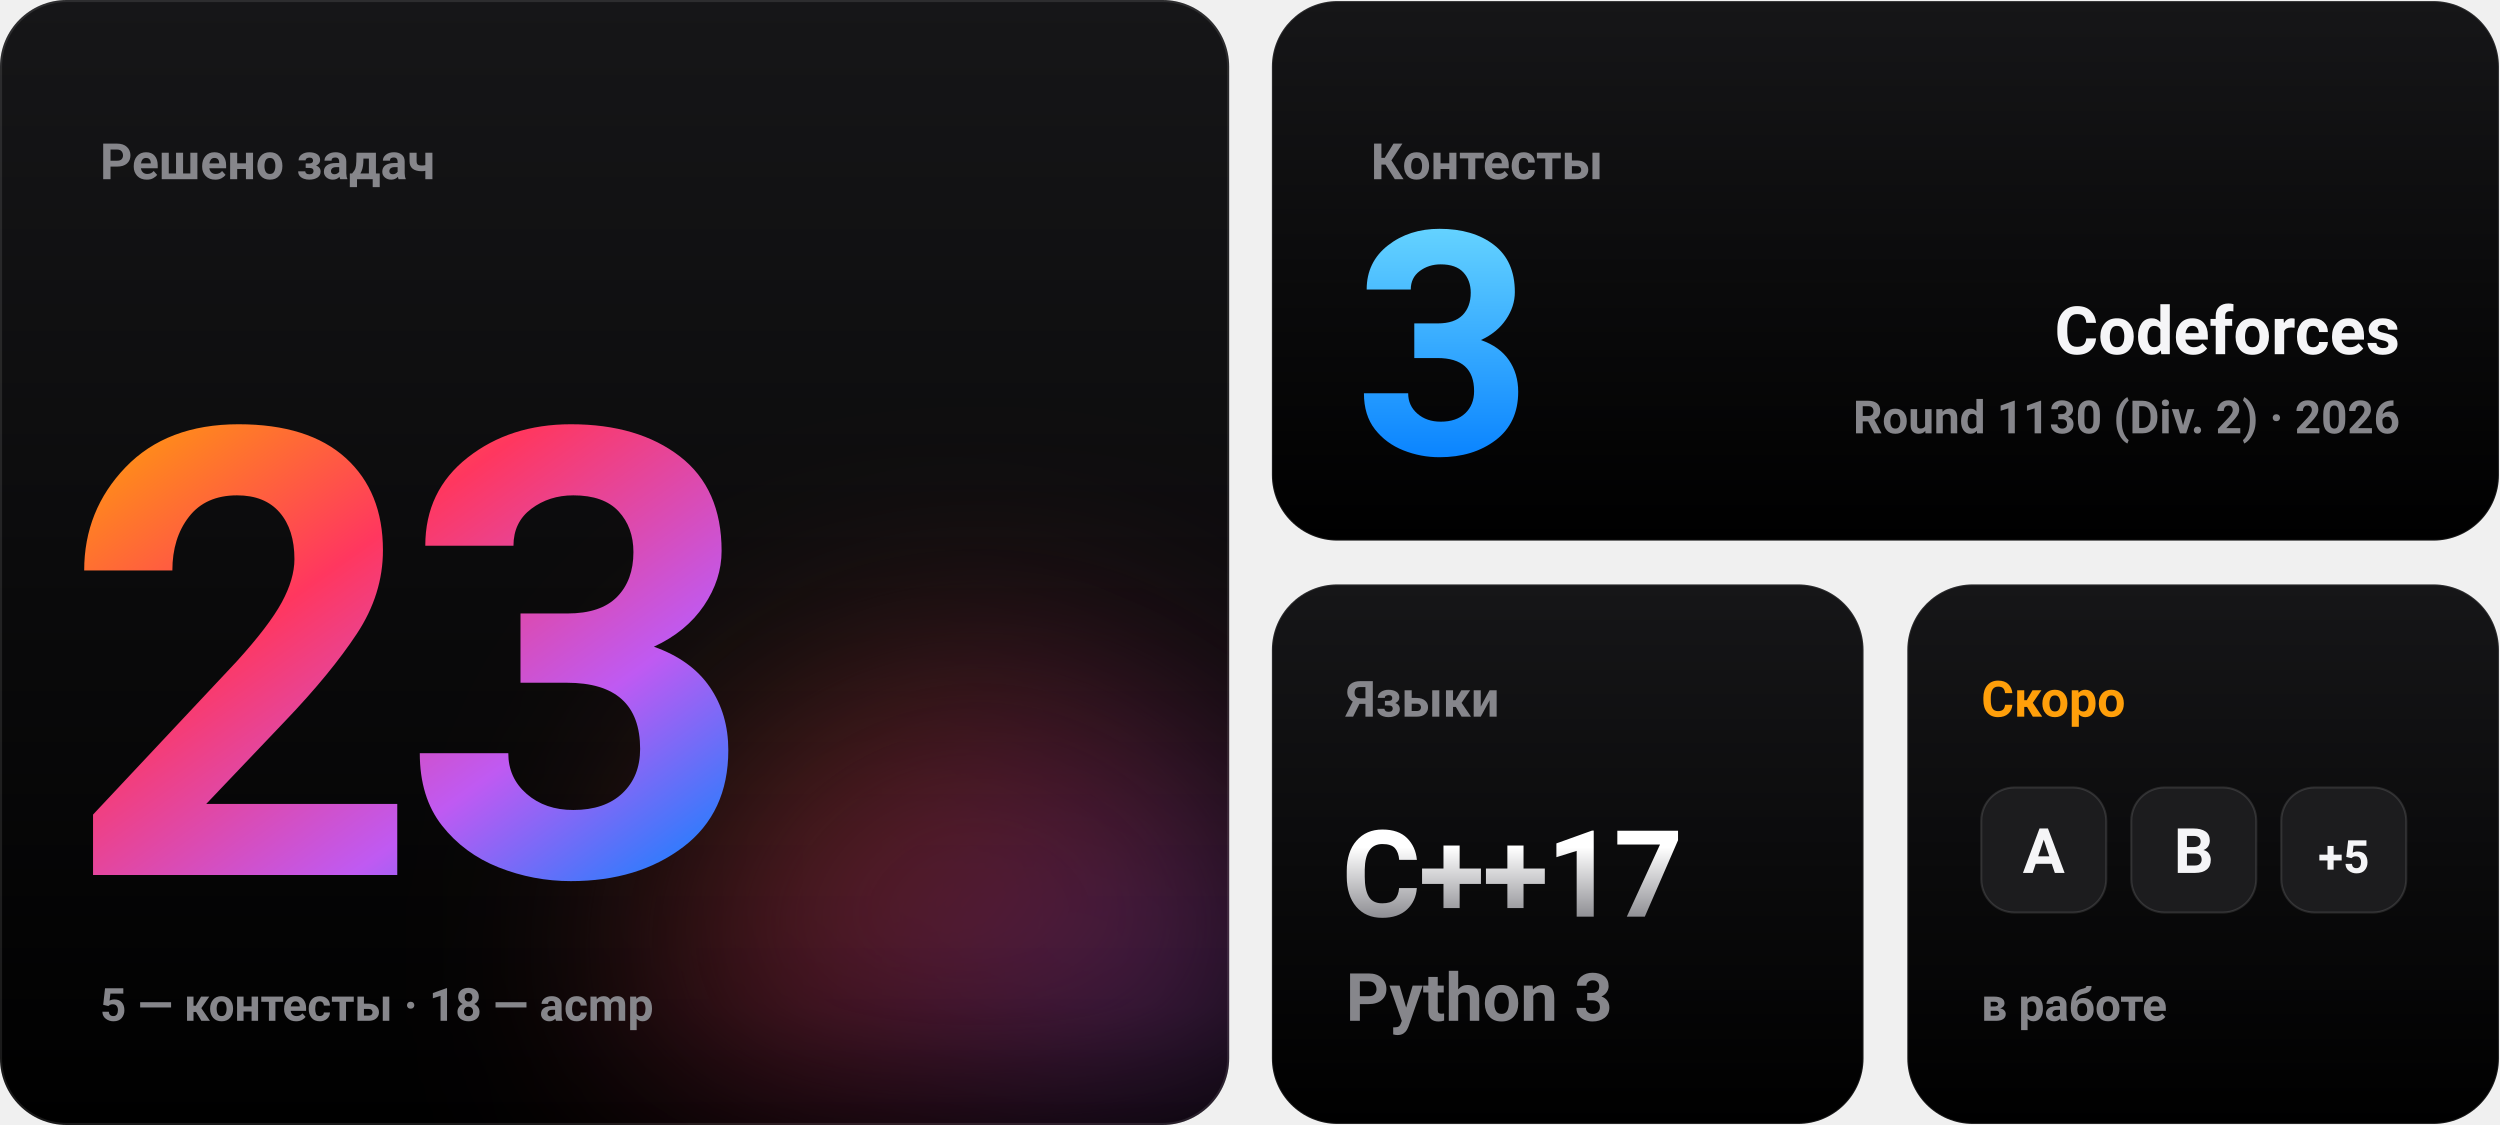
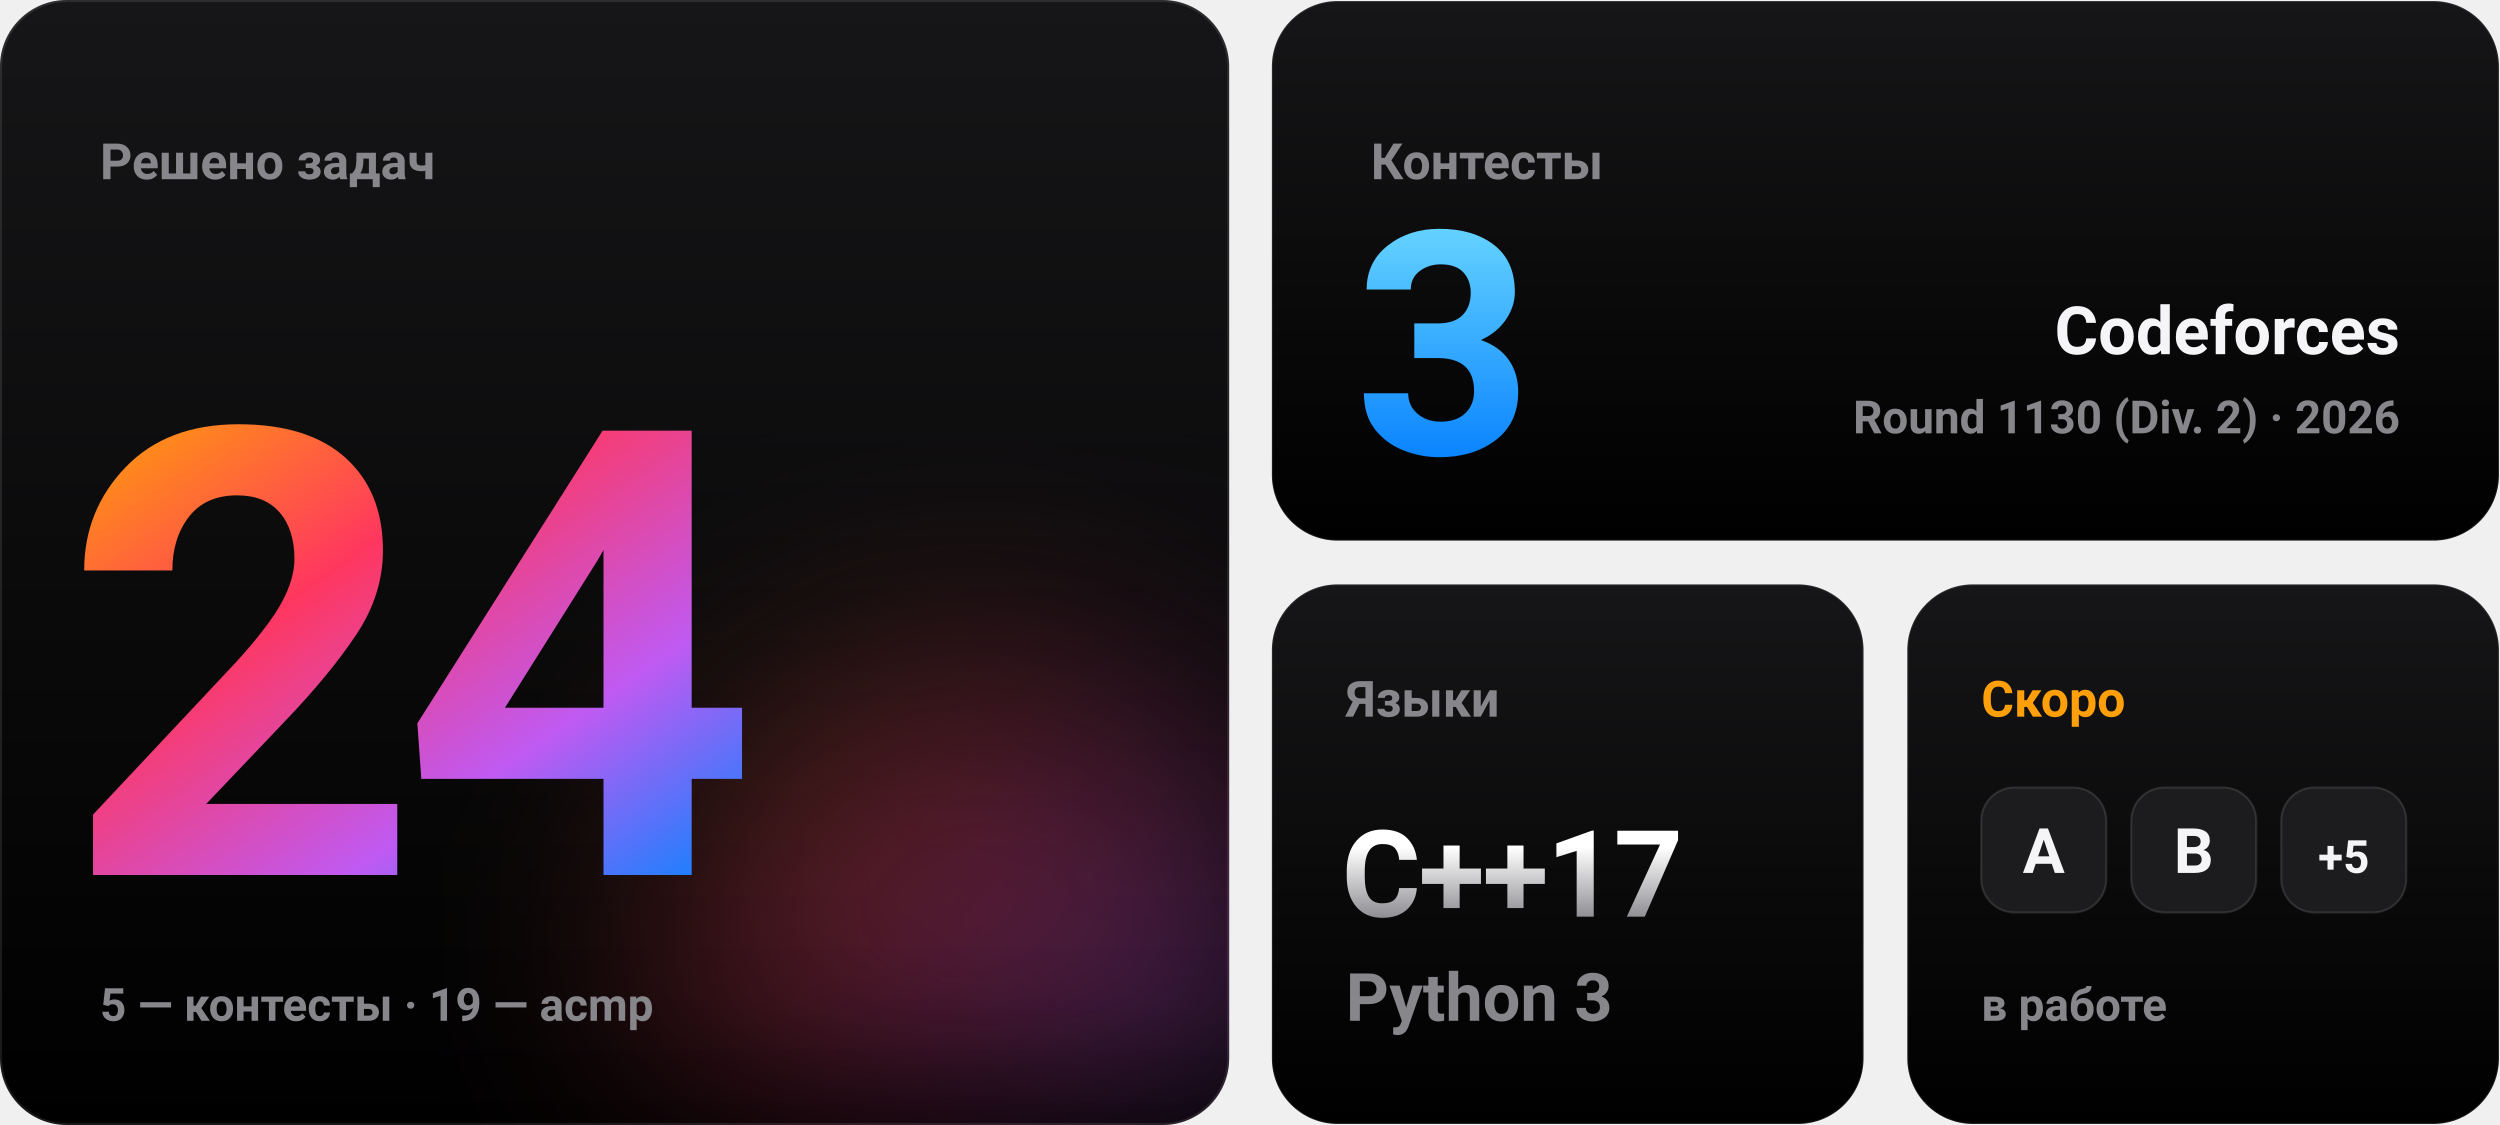
- <svg xmlns="http://www.w3.org/2000/svg" width="1200" height="540" viewBox="0 0 1200 540" role="img" aria-label="Решено задач: 23 (5 с контестов, 18 с acmp). Контестов: 3. Скоро: A, B, C, D, E, F, G.">
+ <svg xmlns="http://www.w3.org/2000/svg" width="1200" height="540" viewBox="0 0 1200 540" role="img" aria-label="Решено задач: 24 (5 с контестов, 19 с acmp). Контестов: 3. Скоро: A, B, C, D, E, F, G.">
  <defs>
    <linearGradient id="ai" x1="0" y1="0" x2="1" y2="1">
      <stop offset="0" stop-color="#ff9f0a" />
      <stop offset="0.35" stop-color="#ff375f" />
      <stop offset="0.7" stop-color="#bf5af2" />
      <stop offset="1" stop-color="#0a84ff" />
    </linearGradient>
    <linearGradient id="blue" x1="0" y1="0" x2="0" y2="1">
      <stop offset="0" stop-color="#64d2ff" />
      <stop offset="1" stop-color="#0a84ff" />
    </linearGradient>
    <linearGradient id="titanium" x1="0" y1="0" x2="0" y2="1">
      <stop offset="0.2" stop-color="#ffffff" />
      <stop offset="1" stop-color="#8e8e93" />
    </linearGradient>
    <linearGradient id="tile" x1="0" y1="0" x2="0" y2="1">
      <stop offset="0" stop-color="#161618" />
      <stop offset="1" stop-color="#000000" />
    </linearGradient>
    <filter id="blur" x="-100%" y="-100%" width="300%" height="300%">
      <feGaussianBlur stdDeviation="60" />
    </filter>
    <clipPath id="t1">
      <rect width="590" height="540" rx="32" />
    </clipPath>
  </defs>
  <g font-family="-apple-system, BlinkMacSystemFont, 'SF Pro Display', 'Segoe UI', Roboto, Helvetica, Arial, sans-serif">
    <g font-weight="600">
      <g clip-path="url(#t1)">
        <rect width="590" height="540" fill="url(#tile)" />
        <circle cx="470" cy="470" r="150" fill="url(#ai)" opacity="0.35" filter="url(#blur)" />
      </g>
      <rect x="0.5" y="0.5" width="589" height="539" rx="31.5" fill="none" stroke="#ffffff" stroke-opacity="0.1" />
      <text x="48" y="86" font-size="24" fill="#86868b">Решено задач</text>
      <g font-size="300" font-weight="700" letter-spacing="-10" fill="url(#ai)">
-         <text x="30" y="420" opacity="0">20<animate attributeName="opacity" values="0;1;0" keyTimes="0;0.000;0.250" calcMode="discrete" dur="0.8s" fill="freeze" />
+         <text x="30" y="420" opacity="0">21<animate attributeName="opacity" values="0;1;0" keyTimes="0;0.000;0.250" calcMode="discrete" dur="0.8s" fill="freeze" />
        </text>
-         <text x="30" y="420" opacity="0">21<animate attributeName="opacity" values="0;1;0" keyTimes="0;0.250;0.500" calcMode="discrete" dur="0.8s" fill="freeze" />
+         <text x="30" y="420" opacity="0">22<animate attributeName="opacity" values="0;1;0" keyTimes="0;0.250;0.500" calcMode="discrete" dur="0.8s" fill="freeze" />
        </text>
-         <text x="30" y="420" opacity="0">22<animate attributeName="opacity" values="0;1;0" keyTimes="0;0.500;0.750" calcMode="discrete" dur="0.8s" fill="freeze" />
+         <text x="30" y="420" opacity="0">23<animate attributeName="opacity" values="0;1;0" keyTimes="0;0.500;0.750" calcMode="discrete" dur="0.8s" fill="freeze" />
        </text>
-         <text x="30" y="420">23<animate attributeName="opacity" values="0;1" keyTimes="0;0.750" calcMode="discrete" dur="0.8s" fill="freeze" />
+         <text x="30" y="420">24<animate attributeName="opacity" values="0;1" keyTimes="0;0.750" calcMode="discrete" dur="0.8s" fill="freeze" />
        </text>
      </g>
-       <text x="48" y="490" font-size="22" fill="#86868b">5 — контесты  ·  18 — acmp</text>
+       <text x="48" y="490" font-size="22" fill="#86868b">5 — контесты  ·  19 — acmp</text>
      <rect x="610.5" y="0.5" width="589" height="259" rx="31.5" fill="url(#tile)" stroke="#ffffff" stroke-opacity="0.1" />
      <text x="658" y="86" font-size="24" fill="#86868b">Контесты</text>
      <text x="650" y="218" font-size="150" font-weight="700" letter-spacing="-4" fill="url(#blue)">3</text>
      <text x="1152" y="170" font-size="32" font-weight="700" fill="#f5f5f7" text-anchor="end">Codeforces</text>
      <text x="1152" y="208" font-size="22" fill="#86868b" text-anchor="end">Round 1130 (Div. 2) · 2026</text>
      <rect x="610.5" y="280.5" width="284" height="259" rx="31.5" fill="url(#tile)" stroke="#ffffff" stroke-opacity="0.1" />
      <text x="646" y="344" font-size="24" fill="#86868b">Языки</text>
      <text x="644" y="440" font-size="58" font-weight="700" letter-spacing="-1" fill="url(#titanium)">C++17</text>
      <text x="646" y="490" font-size="32" fill="#86868b">Python 3</text>
      <rect x="915.5" y="280.5" width="284" height="259" rx="31.5" fill="url(#tile)" stroke="#ffffff" stroke-opacity="0.1" />
      <text x="951" y="344" font-size="24" fill="#ff9f0a">Скоро</text>
      <rect x="951" y="378" width="60" height="60" rx="16" fill="#1c1c1e" stroke="#ffffff" stroke-opacity="0.12" />
      <text x="981" y="419" font-size="30" font-weight="700" fill="#f5f5f7" text-anchor="middle">A</text>
      <rect x="1023" y="378" width="60" height="60" rx="16" fill="#1c1c1e" stroke="#ffffff" stroke-opacity="0.12" />
      <text x="1053" y="419" font-size="30" font-weight="700" fill="#f5f5f7" text-anchor="middle">B</text>
      <rect x="1095" y="378" width="60" height="60" rx="16" fill="#1c1c1e" stroke="#ffffff" stroke-opacity="0.12" />
      <text x="1125" y="419" font-size="22" font-weight="700" fill="#f5f5f7" text-anchor="middle">+5</text>
      <text x="951" y="490" font-size="22" fill="#86868b">в работе</text>
    </g>
  </g>
</svg>
